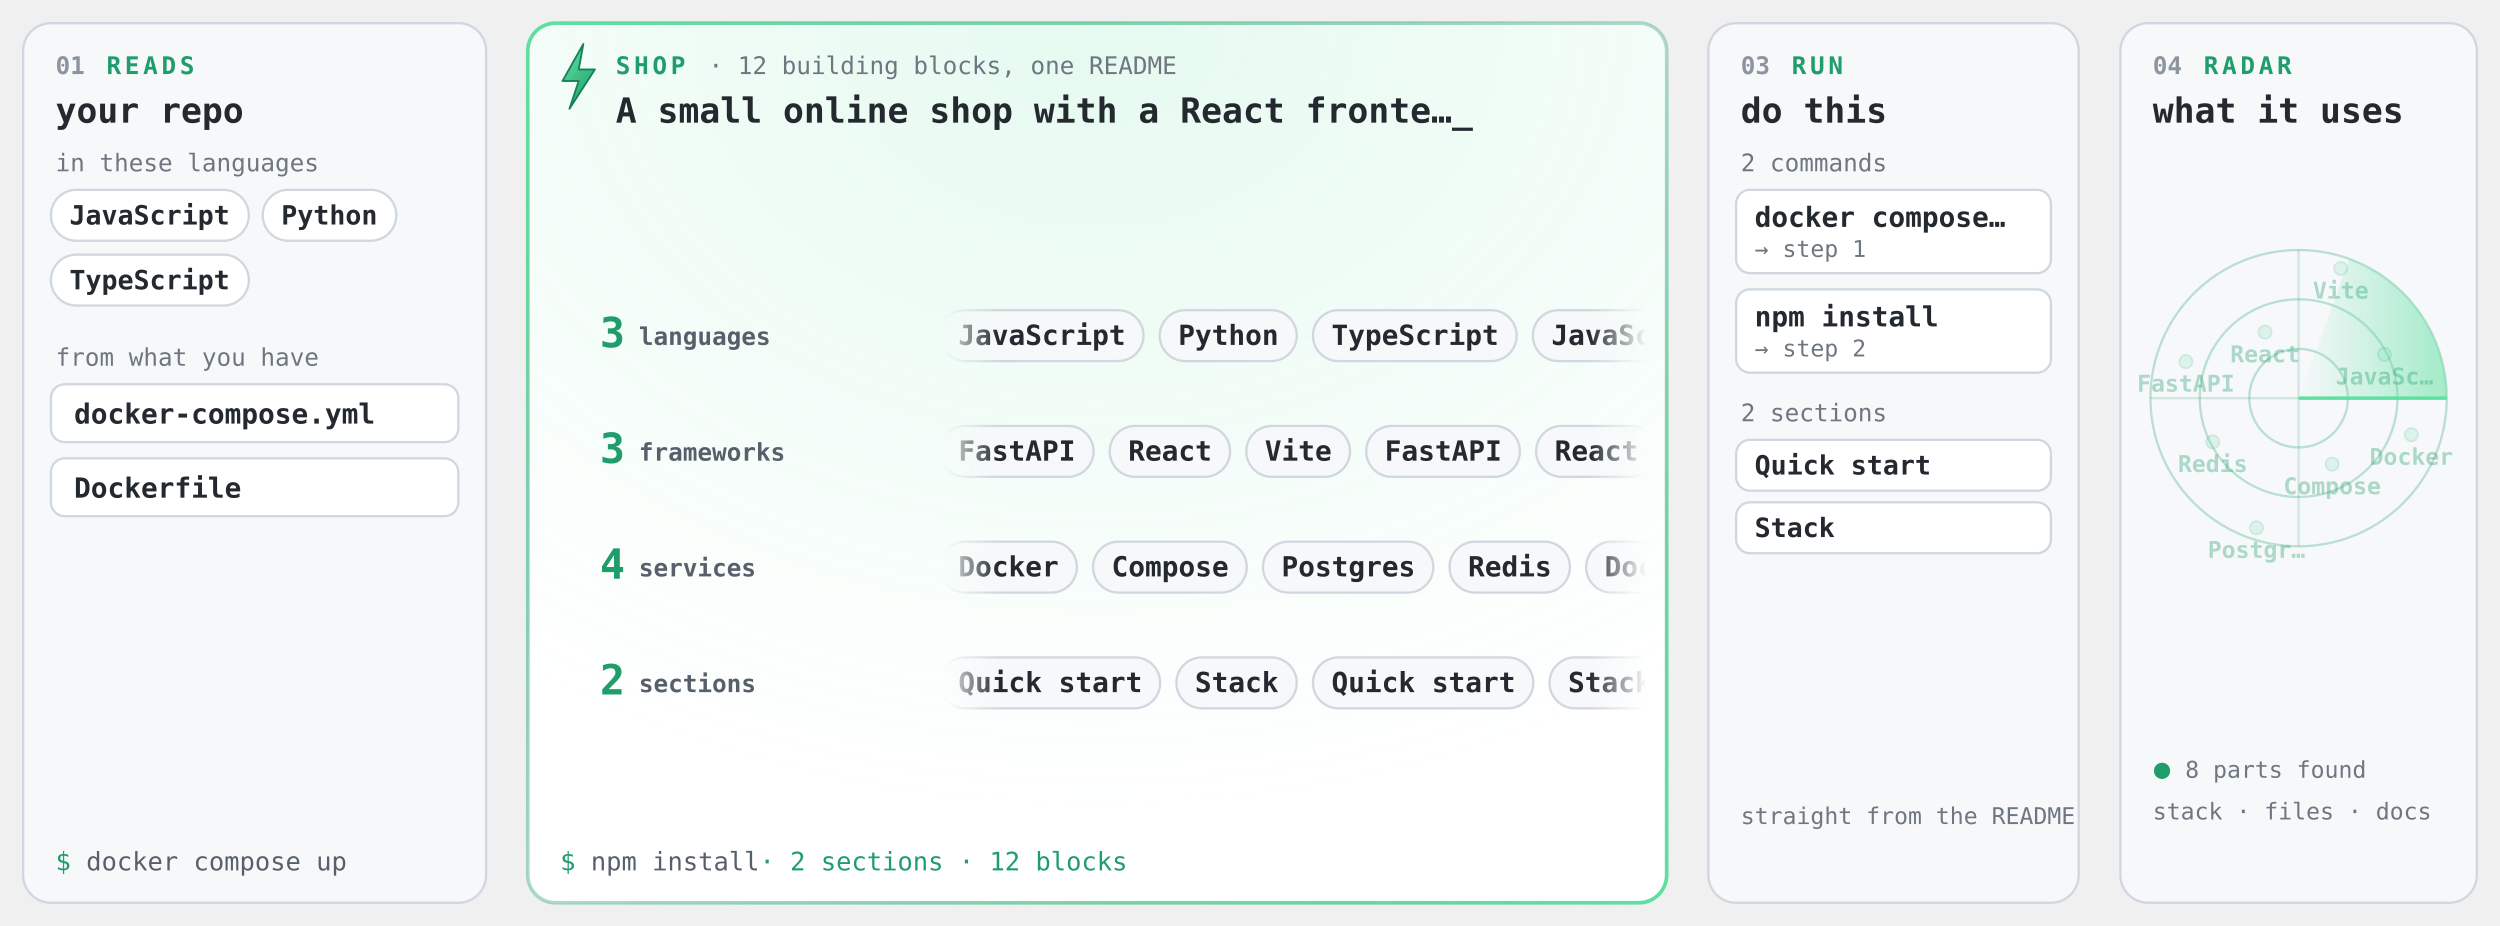
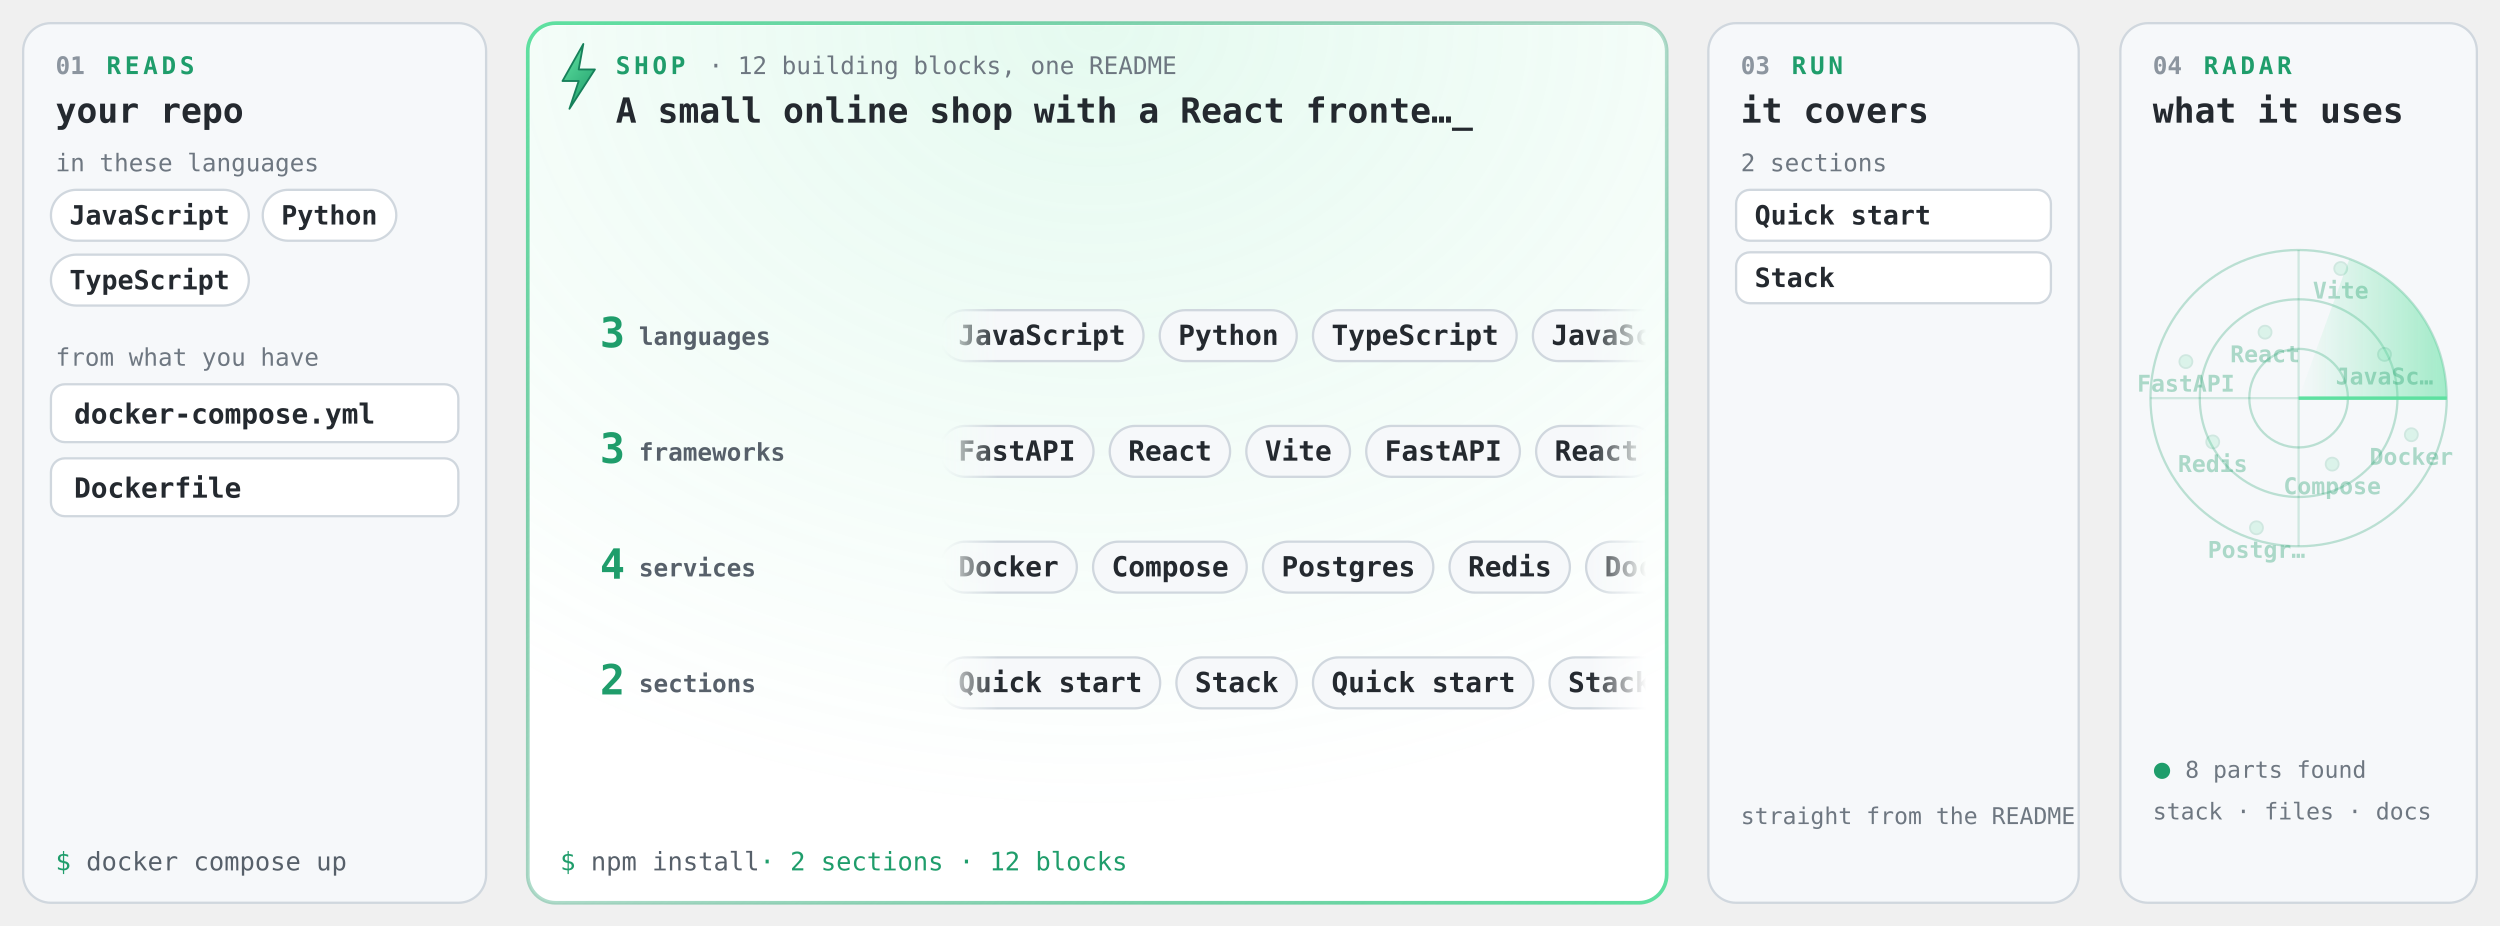
<svg xmlns="http://www.w3.org/2000/svg" width="1080" height="400" viewBox="0 0 1080 400" role="img" aria-labelledby="t d">
  <defs>
    <linearGradient id="bolt" x1="20%" y1="0%" x2="80%" y2="100%">
      <stop offset="0" stop-color="#5ee0a0" />
      <stop offset="1" stop-color="#1f9d6b" />
    </linearGradient>
    <linearGradient id="hero" x1="0" y1="0" x2="1" y2="1">
      <stop offset="0" stop-color="#5ee0a0" />
      <stop offset=".5" stop-color="#1f9d6b" stop-opacity=".35" />
      <stop offset="1" stop-color="#5ee0a0" />
      <animateTransform attributeName="gradientTransform" type="rotate" from="0 .5 .5" to="360 .5 .5" dur="6s" repeatCount="indefinite" />
    </linearGradient>
    <radialGradient id="glow" cx="50%" cy="0%" r="90%">
      <stop offset="0" stop-color="#5ee0a0" stop-opacity=".16" />
      <stop offset="1" stop-color="#5ee0a0" stop-opacity="0" />
    </radialGradient>
    <linearGradient id="sweep" x1="0" y1="0" x2="1" y2="0">
      <stop offset="0" stop-color="#5ee0a0" stop-opacity="0" />
      <stop offset="1" stop-color="#5ee0a0" stop-opacity=".55" />
    </linearGradient>
    <linearGradient id="edge" x1="0" y1="0" x2="1" y2="0">
      <stop offset="0" stop-color="#fff" stop-opacity="0" />
      <stop offset=".08" stop-color="#fff" />
      <stop offset=".92" stop-color="#fff" />
      <stop offset="1" stop-color="#fff" stop-opacity="0" />
    </linearGradient>
    <mask id="fade" maskUnits="userSpaceOnUse" x="406" y="0" width="306" height="400">
      <rect x="406" y="0" width="306" height="400" fill="url(#edge)" />
    </mask>
    <clipPath id="odo">
      <rect x="234" y="0" width="40" height="22" />
    </clipPath>
  </defs>
  <style>
    text { font-family: ui-monospace, SFMono-Regular, Menlo, Consolas, monospace; fill: #24292f; }
    .card { fill: #f6f8fa; stroke: #d0d7de; stroke-width: 1; }
    .hero { fill: #ffffff; stroke: url(#hero); stroke-width: 1.6; }
    .kick { font-size: 10.5px; font-weight: 700; letter-spacing: 1.6px; fill: #1f9d6b; }
    .num { font-size: 10.5px; font-weight: 700; fill: #8c959f; }
    .head { font-size: 15px; font-weight: 700; }
    .big { font-size: 21px; font-weight: 800; fill: #1f9d6b; }
    .sub { font-size: 10.5px; fill: #6e7781; }
    .cmd { font-size: 11px; fill: #57606a; }
    .cmd tspan { fill: #1f9d6b; }
    .file { font-size: 12px; font-weight: 600; }
    .host, .note { font-size: 10px; fill: #6e7781; }
    .chip rect { fill: #f6f8fa; stroke: #d0d7de; }
    .chip text { font-size: 12px; font-weight: 600; }
    .lang rect { fill: #ffffff; stroke: #d0d7de; }
    .lang text { font-size: 11.5px; font-weight: 700; }
    .count { font-size: 18px; font-weight: 800; fill: #1f9d6b; }
    .what { font-size: 10.5px; font-weight: 600; fill: #57606a; }
    .slot { fill: #ffffff; stroke: #d0d7de; }
    .lit { fill: #5ee0a0; fill-opacity: .14; stroke: #1f9d6b; stroke-width: 1.2; opacity: 0; }
    .tick { fill: #1f9d6b; font-size: 11px; font-weight: 700; opacity: 0; }
    .flow { fill: #1f9d6b; opacity: 0; animation: flow 1.2s linear infinite; }
    .f2 { animation-delay: .4s; } .f3 { animation-delay: .8s; }
    @keyframes flow { 0% { opacity: 0; transform: translateX(0); } 25% { opacity: 1; } 75% { opacity: 1; } 100% { opacity: 0; transform: translateX(14px); } }
    .ring { fill: none; stroke: #1f9d6b; stroke-opacity: .28; stroke-width: 1; }
    .axis { stroke: #1f9d6b; stroke-opacity: .18; stroke-width: 1; }
    .arm { transform-box: view-box; animation: spin 3.6s linear infinite; }
    @keyframes spin { to { transform: rotate(360deg); } }
    .blip { fill: #5ee0a0; stroke: #1f9d6b; stroke-width: .8; opacity: .18; animation: blip 3.6s ease-out infinite; }
    .tag { font-size: 10px; font-weight: 700; fill: #1f9d6b; opacity: .35; animation: tag 3.6s ease-out infinite; }
    @keyframes blip { 0% { opacity: 1; } 70%, 100% { opacity: .18; } }
    @keyframes tag { 0% { opacity: 1; } 70%, 100% { opacity: .35; } }
    .ok { fill: #1f9d6b; animation: pulse 1.8s ease-in-out infinite alternate; transform-box: fill-box; transform-origin: center; }
    .core { animation: pulse 1.5s ease-in-out infinite alternate; transform-box: fill-box; transform-origin: center; }
    @keyframes pulse { from { transform: scale(.9); } to { transform: scale(1.1); } }
    .cursor { animation: blink 1s steps(1, end) infinite; }
    @keyframes blink { 50% { opacity: 0; } }
    .bring { animation: bring 2.7s linear infinite; }
    @keyframes bring { 0% { opacity: 0; } 8.1% { opacity: 1; } 30% { opacity: 1; } 41.1%, 100% { opacity: 0; } }
    .from { animation: from 4s linear infinite; }
    @keyframes from { 0% { opacity: 0; } 5.5% { opacity: 1; } 45% { opacity: 1; } 52.5%, 100% { opacity: 0; } }
    .o0 { animation: o0 12s cubic-bezier(.2,.7,.2,1) infinite; animation-delay: 0s; }
    @keyframes o0 { 0% { transform: translateY(66px); } 14%, 100% { transform: translateY(0); } }
    .m0 { animation: m0 8s linear infinite; }
    @keyframes m0 { from { transform: translateX(0px); } to { transform: translateX(-256.2px); } }
    .o1 { animation: o1 12s cubic-bezier(.2,.7,.2,1) infinite; animation-delay: 0.1s; }
    @keyframes o1 { 0% { transform: translateY(66px); } 14%, 100% { transform: translateY(0); } }
    .m1 { animation: m1 8s linear infinite; }
    @keyframes m1 { from { transform: translateX(-184.2px); } to { transform: translateX(0px); } }
    .o2 { animation: o2 12s cubic-bezier(.2,.7,.2,1) infinite; animation-delay: 0.2s; }
    @keyframes o2 { 0% { transform: translateY(88px); } 14%, 100% { transform: translateY(0); } }
    .m2 { animation: m2 8s linear infinite; }
    @keyframes m2 { from { transform: translateX(0px); } to { transform: translateX(-279.2px); } }
    .o3 { animation: o3 12s cubic-bezier(.2,.7,.2,1) infinite; animation-delay: 0.4s; }
    @keyframes o3 { 0% { transform: translateY(44px); } 14%, 100% { transform: translateY(0); } }
    .m3 { animation: m3 8s linear infinite; }
    @keyframes m3 { from { transform: translateX(-161.2px); } to { transform: translateX(0px); } }
    .stack { opacity: 0; animation: stack 4s linear infinite; }
    @keyframes stack { 0% { opacity: 0; transform: translateY(6px); } 7.5% { opacity: 1; transform: translateY(0); } 42.5% { opacity: 1; transform: translateY(0); } 50%, 100% { opacity: 0; transform: translateY(-6px); } }
-     .out { animation: out 6s linear infinite; }
-     @keyframes out { 0% { opacity: 0; } 3.7% { opacity: 1; } 22.5% { opacity: 1; } 27.5%, 100% { opacity: 0; } }
+     .out { animation: out 3s linear infinite; }
+     @keyframes out { 0% { opacity: 0; } 7.3% { opacity: 1; } 45% { opacity: 1; } 55%, 100% { opacity: 0; } }
    @media (prefers-color-scheme: dark) {
      text { fill: #e6edf3; }
      .card { fill: #161b22; stroke: #30363d; }
      .hero { fill: #0d1117; }
      .kick, .big, .tag, .cmd tspan, .tick, .count { fill: #5ee0a0; }
      .sub, .note, .cmd, .host, .what { fill: #8b949e; }
      .num { fill: #6e7681; }
      .chip rect { fill: #161b22; stroke: #30363d; }
      .lang rect, .slot { fill: #0d1117; stroke: #30363d; }
      .lit { stroke: #5ee0a0; }
      .flow, .ok { fill: #5ee0a0; }
    }
  </style>
  <rect class="card" x="10" y="10" width="200" height="380" rx="12" />
  <text class="num" x="24" y="32">01</text>
  <text class="kick" x="46" y="32">READS</text>
  <text class="head" x="24" y="53">your repo</text>
  <text class="sub" x="24" y="74">in these languages</text>
  <g class="lang">
    <rect x="22" y="82" width="85.5" height="22" rx="11" />
    <text x="30" y="97">JavaScript</text>
  </g>
  <rect class="lit bring" style="animation-delay:0s" x="22" y="82" width="85.5" height="22" rx="11" />
  <g class="lang">
    <rect x="113.5" y="82" width="57.7" height="22" rx="11" />
    <text x="121.5" y="97">Python</text>
  </g>
  <rect class="lit bring" style="animation-delay:0.9s" x="113.5" y="82" width="57.7" height="22" rx="11" />
  <g class="lang">
    <rect x="22" y="110" width="85.5" height="22" rx="11" />
    <text x="30" y="125">TypeScript</text>
  </g>
  <rect class="lit bring" style="animation-delay:1.8s" x="22" y="110" width="85.5" height="22" rx="11" />
  <text class="sub" x="24" y="158">from what you have</text>
  <rect class="slot" x="22" y="166" width="176" height="25" rx="6" />
  <rect class="lit from" style="animation-delay:0s" x="22" y="166" width="176" height="25" rx="6" />
  <text class="file" x="32" y="183">docker-compose.yml</text>
  <text class="tick from" style="animation-delay:0s" x="182" y="183">✓</text>
  <rect class="slot" x="22" y="198" width="176" height="25" rx="6" />
  <rect class="lit from" style="animation-delay:2s" x="22" y="198" width="176" height="25" rx="6" />
  <text class="file" x="32" y="215">Dockerfile</text>
  <text class="tick from" style="animation-delay:2s" x="182" y="215">✓</text>
  <text class="cmd" x="24" y="376">
    <tspan>$</tspan> docker compose up</text>
  <circle class="flow" cx="215" cy="200" r="2.3" />
  <circle class="flow f2" cx="215" cy="200" r="2.3" />
  <circle class="flow f3" cx="215" cy="200" r="2.3" />
  <rect class="hero" x="228" y="10" width="492" height="380" rx="12" />
  <rect x="229" y="11" width="490" height="378" rx="11" fill="url(#glow)" />
  <g class="core">
    <path transform="translate(242 19)" d="M10 0 1 16h7l-4 12 11-17h-7z" fill="url(#bolt)" stroke="#16805a" stroke-width=".8" stroke-linejoin="round" />
  </g>
  <text class="kick" x="266" y="32">SHOP<tspan class="sub" dx="10" style="letter-spacing:0;font-weight:400">· 12 building blocks, one README</tspan>
  </text>
  <text class="head" x="266" y="53">A small online shop with a React fronte…<tspan class="cursor"> _</tspan>
  </text>
  <text class="big stack" style="animation-delay:0s" x="242" y="84">Quick start</text>
  <text class="big stack" style="animation-delay:2s" x="242" y="84">Stack</text>
  <g clip-path="url(#odo)" transform="translate(0 134)">
    <g class="o0">
      <text class="count" x="270" y="16" text-anchor="end">3</text>
      <text class="count" x="270" y="-6" text-anchor="end">2</text>
      <text class="count" x="270" y="-28" text-anchor="end">1</text>
      <text class="count" x="270" y="-50" text-anchor="end">0</text>
    </g>
  </g>
  <text class="what" x="276" y="149">languages</text>
  <g mask="url(#fade)">
    <g class="m0">
      <g class="chip">
        <rect x="406" y="134" width="88" height="22" rx="11" />
        <text x="414" y="149">JavaScript</text>
      </g>
      <g class="chip">
        <rect x="501" y="134" width="59.2" height="22" rx="11" />
        <text x="509" y="149">Python</text>
      </g>
      <g class="chip">
        <rect x="567.2" y="134" width="88" height="22" rx="11" />
        <text x="575.2" y="149">TypeScript</text>
      </g>
      <g class="chip">
        <rect x="662.2" y="134" width="88" height="22" rx="11" />
        <text x="670.2" y="149">JavaScript</text>
      </g>
      <g class="chip">
        <rect x="757.2" y="134" width="59.2" height="22" rx="11" />
        <text x="765.2" y="149">Python</text>
      </g>
      <g class="chip">
        <rect x="823.4" y="134" width="88" height="22" rx="11" />
        <text x="831.4" y="149">TypeScript</text>
      </g>
      <g class="chip">
        <rect x="918.4" y="134" width="88" height="22" rx="11" />
        <text x="926.4" y="149">JavaScript</text>
      </g>
      <g class="chip">
        <rect x="1013.4" y="134" width="59.2" height="22" rx="11" />
        <text x="1021.4" y="149">Python</text>
      </g>
      <g class="chip">
        <rect x="1079.6" y="134" width="88" height="22" rx="11" />
        <text x="1087.6" y="149">TypeScript</text>
      </g>
    </g>
  </g>
  <g clip-path="url(#odo)" transform="translate(0 184)">
    <g class="o1">
      <text class="count" x="270" y="16" text-anchor="end">3</text>
      <text class="count" x="270" y="-6" text-anchor="end">2</text>
      <text class="count" x="270" y="-28" text-anchor="end">1</text>
      <text class="count" x="270" y="-50" text-anchor="end">0</text>
    </g>
  </g>
  <text class="what" x="276" y="199">frameworks</text>
  <g mask="url(#fade)">
    <g class="m1">
      <g class="chip">
        <rect x="406" y="184" width="66.4" height="22" rx="11" />
        <text x="414" y="199">FastAPI</text>
      </g>
      <g class="chip">
        <rect x="479.4" y="184" width="52" height="22" rx="11" />
        <text x="487.4" y="199">React</text>
      </g>
      <g class="chip">
        <rect x="538.4" y="184" width="44.8" height="22" rx="11" />
        <text x="546.4" y="199">Vite</text>
      </g>
      <g class="chip">
        <rect x="590.2" y="184" width="66.4" height="22" rx="11" />
        <text x="598.2" y="199">FastAPI</text>
      </g>
      <g class="chip">
        <rect x="663.6" y="184" width="52" height="22" rx="11" />
        <text x="671.6" y="199">React</text>
      </g>
      <g class="chip">
        <rect x="722.6" y="184" width="44.8" height="22" rx="11" />
        <text x="730.6" y="199">Vite</text>
      </g>
      <g class="chip">
        <rect x="774.4" y="184" width="66.4" height="22" rx="11" />
        <text x="782.4" y="199">FastAPI</text>
      </g>
      <g class="chip">
        <rect x="847.8" y="184" width="52" height="22" rx="11" />
        <text x="855.8" y="199">React</text>
      </g>
      <g class="chip">
        <rect x="906.8" y="184" width="44.8" height="22" rx="11" />
        <text x="914.8" y="199">Vite</text>
      </g>
    </g>
  </g>
  <g clip-path="url(#odo)" transform="translate(0 234)">
    <g class="o2">
      <text class="count" x="270" y="16" text-anchor="end">4</text>
      <text class="count" x="270" y="-6" text-anchor="end">3</text>
      <text class="count" x="270" y="-28" text-anchor="end">2</text>
      <text class="count" x="270" y="-50" text-anchor="end">1</text>
      <text class="count" x="270" y="-72" text-anchor="end">0</text>
    </g>
  </g>
  <text class="what" x="276" y="249">services</text>
  <g mask="url(#fade)">
    <g class="m2">
      <g class="chip">
        <rect x="406" y="234" width="59.2" height="22" rx="11" />
        <text x="414" y="249">Docker</text>
      </g>
      <g class="chip">
        <rect x="472.2" y="234" width="66.4" height="22" rx="11" />
        <text x="480.2" y="249">Compose</text>
      </g>
      <g class="chip">
        <rect x="545.6" y="234" width="73.6" height="22" rx="11" />
        <text x="553.6" y="249">Postgres</text>
      </g>
      <g class="chip">
        <rect x="626.2" y="234" width="52" height="22" rx="11" />
        <text x="634.2" y="249">Redis</text>
      </g>
      <g class="chip">
        <rect x="685.2" y="234" width="59.2" height="22" rx="11" />
        <text x="693.2" y="249">Docker</text>
      </g>
      <g class="chip">
        <rect x="751.4" y="234" width="66.4" height="22" rx="11" />
        <text x="759.4" y="249">Compose</text>
      </g>
      <g class="chip">
        <rect x="824.8" y="234" width="73.6" height="22" rx="11" />
        <text x="832.8" y="249">Postgres</text>
      </g>
      <g class="chip">
        <rect x="905.4" y="234" width="52" height="22" rx="11" />
        <text x="913.4" y="249">Redis</text>
      </g>
      <g class="chip">
        <rect x="964.4" y="234" width="59.2" height="22" rx="11" />
        <text x="972.4" y="249">Docker</text>
      </g>
      <g class="chip">
        <rect x="1030.6" y="234" width="66.4" height="22" rx="11" />
        <text x="1038.6" y="249">Compose</text>
      </g>
      <g class="chip">
        <rect x="1104" y="234" width="73.6" height="22" rx="11" />
        <text x="1112" y="249">Postgres</text>
      </g>
      <g class="chip">
        <rect x="1184.6" y="234" width="52" height="22" rx="11" />
        <text x="1192.6" y="249">Redis</text>
      </g>
    </g>
  </g>
  <g clip-path="url(#odo)" transform="translate(0 284)">
    <g class="o3">
      <text class="count" x="270" y="16" text-anchor="end">2</text>
      <text class="count" x="270" y="-6" text-anchor="end">1</text>
      <text class="count" x="270" y="-28" text-anchor="end">0</text>
    </g>
  </g>
  <text class="what" x="276" y="299">sections</text>
  <g mask="url(#fade)">
    <g class="m3">
      <g class="chip">
        <rect x="406" y="284" width="95.2" height="22" rx="11" />
        <text x="414" y="299">Quick start</text>
      </g>
      <g class="chip">
        <rect x="508.2" y="284" width="52" height="22" rx="11" />
        <text x="516.2" y="299">Stack</text>
      </g>
      <g class="chip">
        <rect x="567.2" y="284" width="95.2" height="22" rx="11" />
        <text x="575.2" y="299">Quick start</text>
      </g>
      <g class="chip">
        <rect x="669.4" y="284" width="52" height="22" rx="11" />
        <text x="677.4" y="299">Stack</text>
      </g>
      <g class="chip">
        <rect x="728.4" y="284" width="95.2" height="22" rx="11" />
        <text x="736.4" y="299">Quick start</text>
      </g>
      <g class="chip">
        <rect x="830.6" y="284" width="52" height="22" rx="11" />
        <text x="838.6" y="299">Stack</text>
      </g>
    </g>
  </g>
  <text class="cmd" x="242" y="376">
    <tspan>$</tspan> npm install<tspan> · 2 sections · 12 blocks</tspan>
  </text>
  <circle class="flow" cx="723" cy="200" r="2.3" />
  <circle class="flow f2" cx="723" cy="200" r="2.3" />
  <circle class="flow f3" cx="723" cy="200" r="2.3" />
  <rect class="card" x="738" y="10" width="160" height="380" rx="12" />
  <text class="num" x="752" y="32">03</text>
  <text class="kick" x="774" y="32">RUN</text>
-   <text class="head" x="752" y="53">do this</text>
-   <text class="sub" x="752" y="74">2 commands</text>
-   <rect class="slot" x="750" y="82" width="136" height="36" rx="6" />
-   <rect class="lit out" style="animation-delay:0s" x="750" y="82" width="136" height="36" rx="6" />
-   <text class="file" x="758" y="98">docker compose…</text>
-   <text class="host" x="758" y="111">→ step 1</text>
-   <rect class="slot" x="750" y="125" width="136" height="36" rx="6" />
-   <rect class="lit out" style="animation-delay:1.5s" x="750" y="125" width="136" height="36" rx="6" />
-   <text class="file" x="758" y="141">npm install</text>
-   <text class="host" x="758" y="154">→ step 2</text>
-   <text class="sub" x="752" y="182">2 sections</text>
-   <rect class="slot" x="750" y="190" width="136" height="22" rx="6" />
-   <rect class="lit out" style="animation-delay:3s" x="750" y="190" width="136" height="22" rx="6" />
-   <text class="file" style="font-size:11.5px" x="758" y="205">Quick start</text>
-   <rect class="slot" x="750" y="217" width="136" height="22" rx="6" />
-   <rect class="lit out" style="animation-delay:4.5s" x="750" y="217" width="136" height="22" rx="6" />
-   <text class="file" style="font-size:11.5px" x="758" y="232">Stack</text>
+   <text class="head" x="752" y="53">it covers</text>
+   <text class="sub" x="752" y="74">2 sections</text>
+   <rect class="slot" x="750" y="82" width="136" height="22" rx="6" />
+   <rect class="lit out" style="animation-delay:0s" x="750" y="82" width="136" height="22" rx="6" />
+   <text class="file" style="font-size:11.5px" x="758" y="97">Quick start</text>
+   <rect class="slot" x="750" y="109" width="136" height="22" rx="6" />
+   <rect class="lit out" style="animation-delay:1.5s" x="750" y="109" width="136" height="22" rx="6" />
+   <text class="file" style="font-size:11.5px" x="758" y="124">Stack</text>
  <text class="note" x="752" y="356">straight from the README</text>
  <circle class="flow" cx="903" cy="200" r="2.3" />
  <circle class="flow f2" cx="903" cy="200" r="2.3" />
  <circle class="flow f3" cx="903" cy="200" r="2.3" />
  <rect class="card" x="916" y="10" width="154" height="380" rx="12" />
  <text class="num" x="930" y="32">04</text>
  <text class="kick" x="952" y="32">RADAR</text>
  <text class="head" x="930" y="53">what it uses</text>
  <circle class="ring" cx="993" cy="172" r="64" />
  <circle class="ring" cx="993" cy="172" r="42.7" />
  <circle class="ring" cx="993" cy="172" r="21.3" />
  <line class="axis" x1="929" y1="172" x2="1057" y2="172" />
  <line class="axis" x1="993" y1="108" x2="993" y2="236" />
  <g class="arm" style="transform-origin:993px 172px">
    <path d="M993 172 L1057 172 A64 64 0 0 0 1014.9 111.9 Z" fill="url(#sweep)" />
    <line x1="993" y1="172" x2="1057" y2="172" stroke="#5ee0a0" stroke-width="1.5" />
  </g>
  <circle class="blip" style="animation-delay:0.2s" cx="1041.7" cy="187.8" r="2.8" />
  <text class="tag" style="animation-delay:0.2s" x="1041.7" y="200.8" text-anchor="middle">Docker</text>
  <circle class="blip" style="animation-delay:0.6s" cx="1007.5" cy="200.5" r="2.8" />
  <text class="tag" style="animation-delay:0.6s" x="1007.5" y="213.5" text-anchor="middle">Compose</text>
  <circle class="blip" style="animation-delay:1.1s" cx="974.8" cy="228" r="2.8" />
  <text class="tag" style="animation-delay:1.1s" x="974.8" y="241" text-anchor="middle">Postgr…</text>
  <circle class="blip" style="animation-delay:1.5s" cx="955.9" cy="190.9" r="2.8" />
  <text class="tag" style="animation-delay:1.5s" x="955.9" y="203.9" text-anchor="middle">Redis</text>
  <circle class="blip" style="animation-delay:2s" cx="944.3" cy="156.2" r="2.8" />
  <text class="tag" style="animation-delay:2s" x="944.3" y="169.2" text-anchor="middle">FastAPI</text>
  <circle class="blip" style="animation-delay:2.4s" cx="978.5" cy="143.5" r="2.8" />
  <text class="tag" style="animation-delay:2.4s" x="978.5" y="156.5" text-anchor="middle">React</text>
  <circle class="blip" style="animation-delay:2.9s" cx="1011.2" cy="116" r="2.8" />
  <text class="tag" style="animation-delay:2.9s" x="1011.2" y="129" text-anchor="middle">Vite</text>
  <circle class="blip" style="animation-delay:3.3s" cx="1030.1" cy="153.1" r="2.8" />
  <text class="tag" style="animation-delay:3.3s" x="1030.1" y="166.1" text-anchor="middle">JavaSc…</text>
  <circle class="ok" cx="934" cy="333" r="3.5" />
  <text class="note" x="944" y="336">8 parts found</text>
  <text class="note" x="930" y="354">stack · files · docs</text>
</svg>
